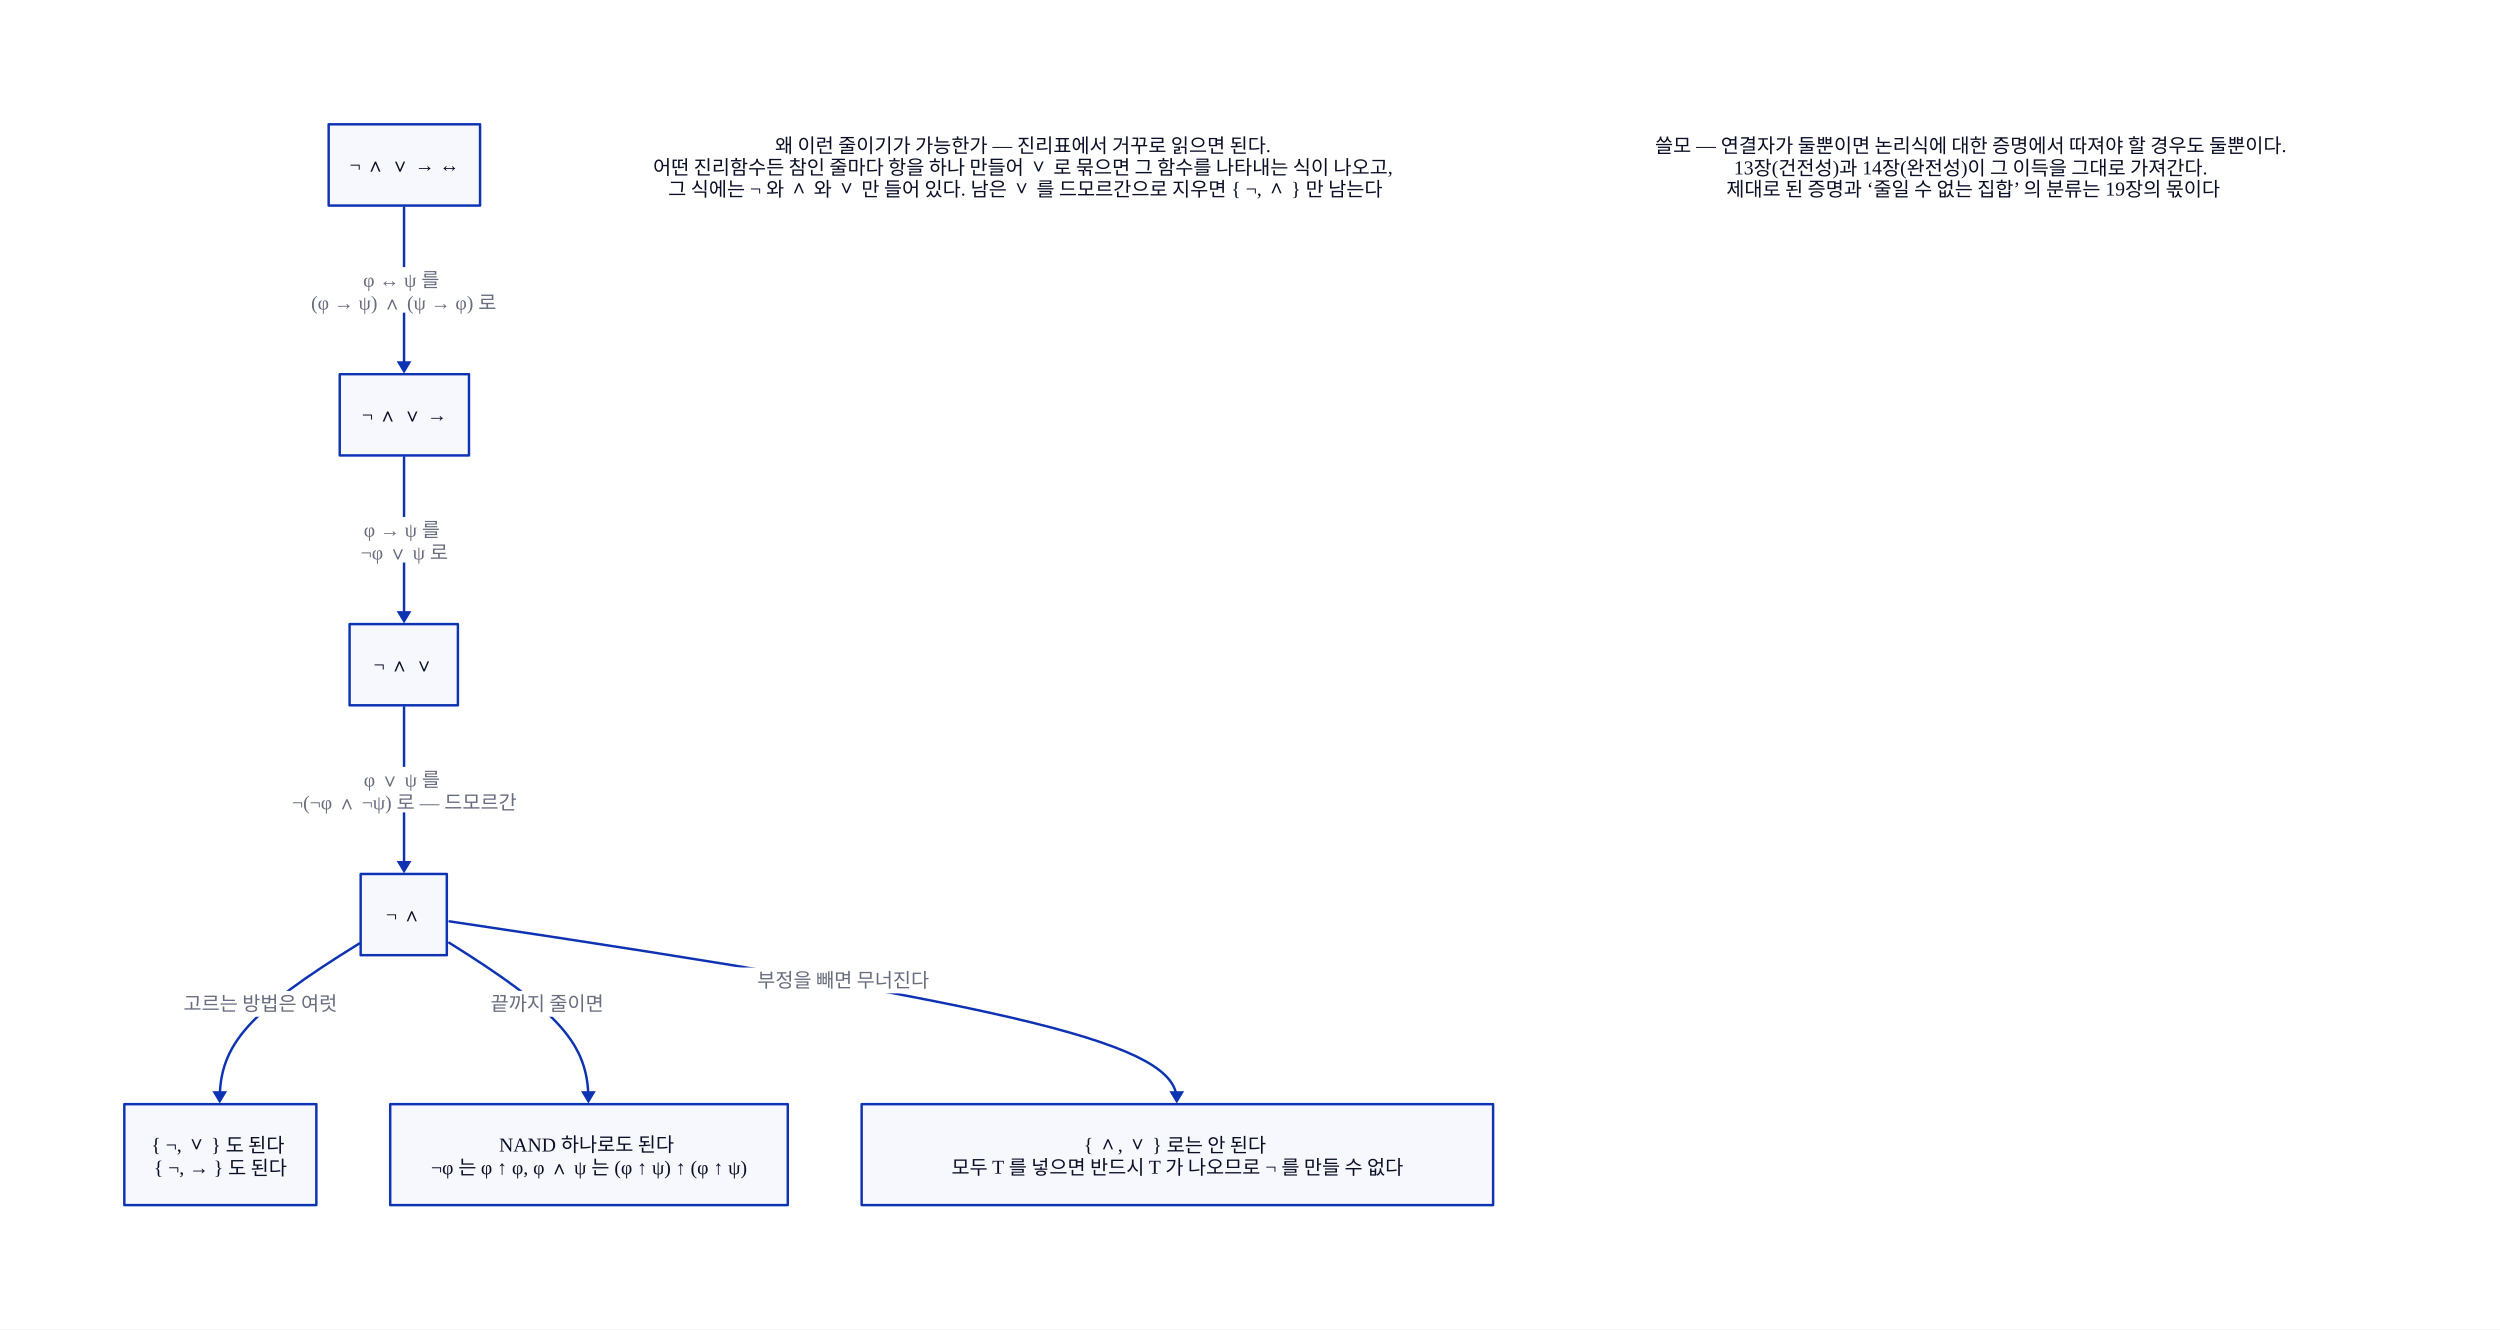
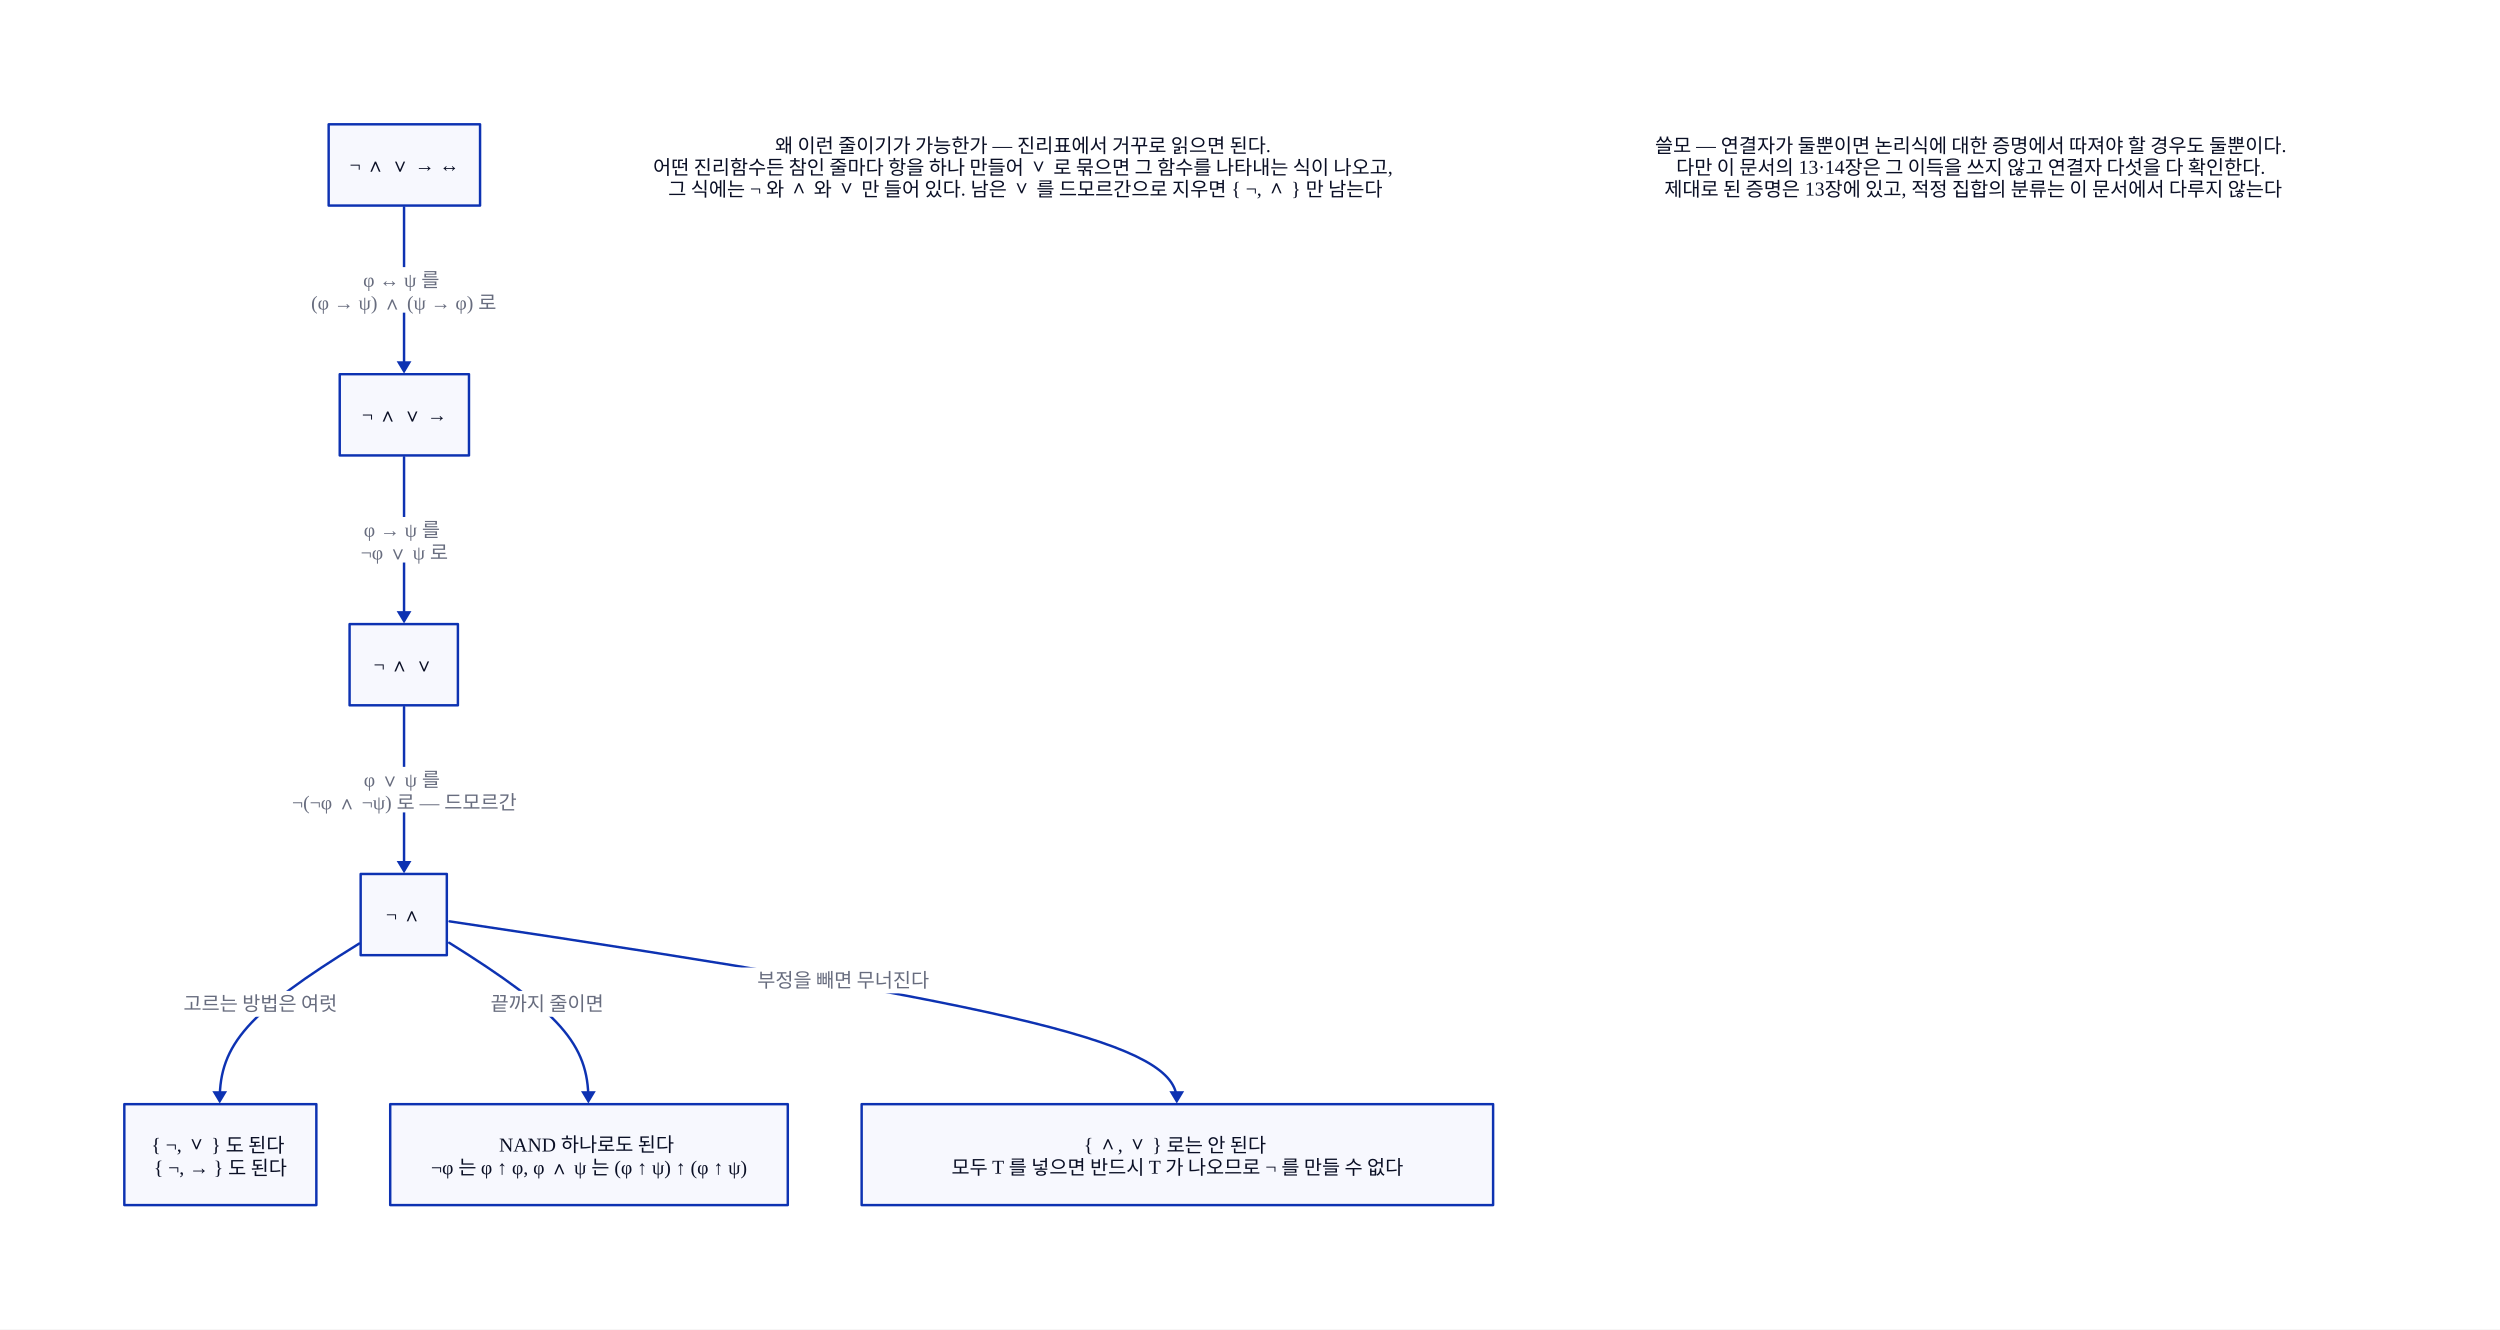
- <svg xmlns="http://www.w3.org/2000/svg" width="2031" height="1080" class="d2-1761769810 d2-svg" viewBox="-98 -101 2031 1080">
+ <svg xmlns="http://www.w3.org/2000/svg" width="2031" height="1080" class="d2-2911916991 d2-svg" viewBox="-98 -101 2031 1080">
  <rect width="2031" height="1080" x="-98" y="-101" rx="0" style="fill:#fff" />
-   <style>.connection,.shape{stroke-linejoin:round}.shape{shape-rendering:geometricPrecision}.connection{stroke-linecap:round}.d2-1761769810 .fill-N1{fill:#0a0f25}.d2-1761769810 .fill-N2{fill:#676c7e}.d2-1761769810 .fill-B6{fill:#f7f8fe}.d2-1761769810 .stroke-B1{stroke:#0d32b2}.s0{stroke-width:2}.s1{text-anchor:middle;font-size:16px}</style>
+   <style>.connection,.shape{stroke-linejoin:round}.shape{shape-rendering:geometricPrecision}.connection{stroke-linecap:round}.d2-2911916991 .fill-N1{fill:#0a0f25}.d2-2911916991 .fill-N2{fill:#676c7e}.d2-2911916991 .fill-B6{fill:#f7f8fe}.d2-2911916991 .stroke-B1{stroke:#0d32b2}.s0{stroke-width:2}.s1{text-anchor:middle;font-size:16px}</style>
  <g>
    <g class="shape">
      <path d="M169 0h123v66H169z" class="stroke-B1 fill-B6 s0" />
    </g>
    <text x="230.5" y="38.5" class="text-bold fill-N1 s1">¬ ∧ ∨ → ↔</text>
  </g>
  <g>
    <g class="shape">
      <path d="M178 203h105v66H178z" class="stroke-B1 fill-B6 s0" />
    </g>
    <text x="230.5" y="241.5" class="text-bold fill-N1 s1">¬ ∧ ∨ →</text>
  </g>
  <g>
    <g class="shape">
      <path d="M186 406h88v66h-88z" class="stroke-B1 fill-B6 s0" />
    </g>
    <text x="230" y="444.5" class="text-bold fill-N1 s1">¬ ∧ ∨</text>
  </g>
  <g>
    <g class="shape">
      <path d="M195 609h70v66h-70z" class="stroke-B1 fill-B6 s0" />
    </g>
    <text x="230" y="647.5" class="text-bold fill-N1 s1">¬ ∧</text>
  </g>
  <g>
    <g class="shape">
      <path d="M3 796h156v82H3z" class="stroke-B1 fill-B6 s0" />
    </g>
    <text x="81" y="834.5" class="text-bold fill-N1 s1">
      <tspan x="81" dy="0">{ ¬, ∨ } 도 된다</tspan>
      <tspan x="81" dy="18.5">{ ¬, → } 도 된다</tspan>
    </text>
  </g>
  <g>
    <g class="shape">
      <path d="M219 796h323v82H219z" class="stroke-B1 fill-B6 s0" />
    </g>
    <text x="380.5" y="834.5" class="text-bold fill-N1 s1">
      <tspan x="380.5" dy="0">NAND 하나로도 된다</tspan>
      <tspan x="380.5" dy="18.5">¬φ 는 φ ↑ φ, φ ∧ ψ 는 (φ ↑ ψ) ↑ (φ ↑ ψ)</tspan>
    </text>
  </g>
  <g>
    <g class="shape">
      <path d="M602 796h513v82H602z" class="stroke-B1 fill-B6 s0" />
    </g>
    <text x="858.5" y="834.5" class="text-bold fill-N1 s1">
      <tspan x="858.5" dy="0">{ ∧, ∨ } 로는 안 된다</tspan>
      <tspan x="858.5" dy="18.5">모두 T 를 넣으면 반드시 T 가 나오므로 ¬ 를 만들 수 없다</tspan>
    </text>
  </g>
  <text x="735" y="23" class="fill-N1 s1">
    <tspan x="735" dy="0">왜 이런 줄이기가 가능한가 — 진리표에서 거꾸로 읽으면 된다.</tspan>
    <tspan x="735" dy="17.667">어떤 진리함수든 참인 줄마다 항을 하나 만들어 ∨ 로 묶으면 그 함수를 나타내는 식이 나오고,</tspan>
    <tspan x="735" dy="17.667">그 식에는 ¬ 와 ∧ 와 ∨ 만 들어 있다. 남은 ∨ 를 드모르간으로 지우면 { ¬, ∧ } 만 남는다</tspan>
  </text>
  <text x="1505" y="23" class="fill-N1 s1">
    <tspan x="1505" dy="0">쓸모 — 연결자가 둘뿐이면 논리식에 대한 증명에서 따져야 할 경우도 둘뿐이다.</tspan>
-     <tspan x="1505" dy="17.667">13장(건전성)과 14장(완전성)이 그 이득을 그대로 가져간다.</tspan>
-     <tspan x="1505" dy="17.667">제대로 된 증명과 ‘줄일 수 없는 집합’ 의 분류는 19장의 몫이다</tspan>
+     <tspan x="1505" dy="17.667">다만 이 문서의 13·14장은 그 이득을 쓰지 않고 연결자 다섯을 다 확인한다.</tspan>
+     <tspan x="1505" dy="17.667">제대로 된 증명은 13장에 있고, 적정 집합의 분류는 이 문서에서 다루지 않는다</tspan>
  </text>
-   <marker id="mk-d2-1761769810-3488378134" markerHeight="12" markerUnits="userSpaceOnUse" markerWidth="10" orient="auto" refX="7" refY="6" viewBox="0 0 10 12">
+   <marker id="mk-d2-2911916991-3488378134" markerHeight="12" markerUnits="userSpaceOnUse" markerWidth="10" orient="auto" refX="7" refY="6" viewBox="0 0 10 12">
    <path stroke-width="2" d="m0 0 10 6-10 6z" class="connection" style="fill:#0d32b2" />
  </marker>
-   <path fill="none" marker-end="url(#mk-d2-1761769810-3488378134)" d="M230.25 67.5v132" class="connection stroke-B1 s0" mask="url(#d2-1761769810)" />
+   <path fill="none" marker-end="url(#mk-d2-2911916991-3488378134)" d="M230.25 67.5v132" class="connection stroke-B1 s0" mask="url(#d2-2911916991)" />
  <text x="230" y="132" class="text-italic fill-N2 s1">
    <tspan x="230" dy="0">φ ↔ ψ 를</tspan>
    <tspan x="230" dy="18.5">(φ → ψ) ∧ (ψ → φ) 로</tspan>
  </text>
-   <path fill="none" marker-end="url(#mk-d2-1761769810-3488378134)" d="M230.25 270.5v132" class="connection stroke-B1 s0" mask="url(#d2-1761769810)" />
+   <path fill="none" marker-end="url(#mk-d2-2911916991-3488378134)" d="M230.25 270.5v132" class="connection stroke-B1 s0" mask="url(#d2-2911916991)" />
  <text x="230.5" y="335" class="text-italic fill-N2 s1">
    <tspan x="230.5" dy="0">φ → ψ 를</tspan>
    <tspan x="230.5" dy="18.5">¬φ ∨ ψ 로</tspan>
  </text>
-   <path fill="none" marker-end="url(#mk-d2-1761769810-3488378134)" d="M230.25 473.5v132" class="connection stroke-B1 s0" mask="url(#d2-1761769810)" />
+   <path fill="none" marker-end="url(#mk-d2-2911916991-3488378134)" d="M230.25 473.5v132" class="connection stroke-B1 s0" mask="url(#d2-2911916991)" />
  <text x="230.5" y="538" class="text-italic fill-N2 s1">
    <tspan x="230.5" dy="0">φ ∨ ψ 를</tspan>
    <tspan x="230.5" dy="18.5">¬(¬φ ∧ ¬ψ) 로 — 드모르간</tspan>
  </text>
-   <path fill="none" marker-end="url(#mk-d2-1761769810-3488378134)" d="M193.798 665.55C103.5 721.3 80.5 747.7 80.5 792.5" class="connection stroke-B1 s0" mask="url(#d2-1761769810)" />
+   <path fill="none" marker-end="url(#mk-d2-2911916991-3488378134)" d="M193.798 665.55C103.5 721.3 80.5 747.7 80.5 792.5" class="connection stroke-B1 s0" mask="url(#d2-2911916991)" />
  <text x="113.5" y="720" class="text-italic fill-N2 s1">고르는 방법은 여럿</text>
-   <path fill="none" marker-end="url(#mk-d2-1761769810-3488378134)" d="M266.946 664.912C357.05 721.17 380 747.7 380 792.5" class="connection stroke-B1 s0" mask="url(#d2-1761769810)" />
+   <path fill="none" marker-end="url(#mk-d2-2911916991-3488378134)" d="M266.946 664.912C357.05 721.17 380 747.7 380 792.5" class="connection stroke-B1 s0" mask="url(#d2-2911916991)" />
  <text x="346.5" y="720" class="text-italic fill-N2 s1">끝까지 줄이면</text>
-   <path fill="none" marker-end="url(#mk-d2-1761769810-3488378134)" d="M267.228 647.508C739.45 717.842 858 747.7 858 792.5" class="connection stroke-B1 s0" mask="url(#d2-1761769810)" />
+   <path fill="none" marker-end="url(#mk-d2-2911916991-3488378134)" d="M267.228 647.508C739.45 717.842 858 747.7 858 792.5" class="connection stroke-B1 s0" mask="url(#d2-2911916991)" />
  <text x="587" y="701" class="text-italic fill-N2 s1">부정을 빼면 무너진다</text>
-   <mask id="d2-1761769810" width="2031" height="1080" x="-98" y="-101" maskUnits="userSpaceOnUse">
+   <mask id="d2-2911916991" width="2031" height="1080" x="-98" y="-101" maskUnits="userSpaceOnUse">
    <path fill="#fff" d="M-98-101h2031V979H-98z" />
    <path d="M163 116h134v37H163zM195 319h71v37h-71zM136 522h189v37H136zM31 704h165v21H31zM285 704h123v21H285zM495 685h184v21H495z" />
  </mask>
</svg>
